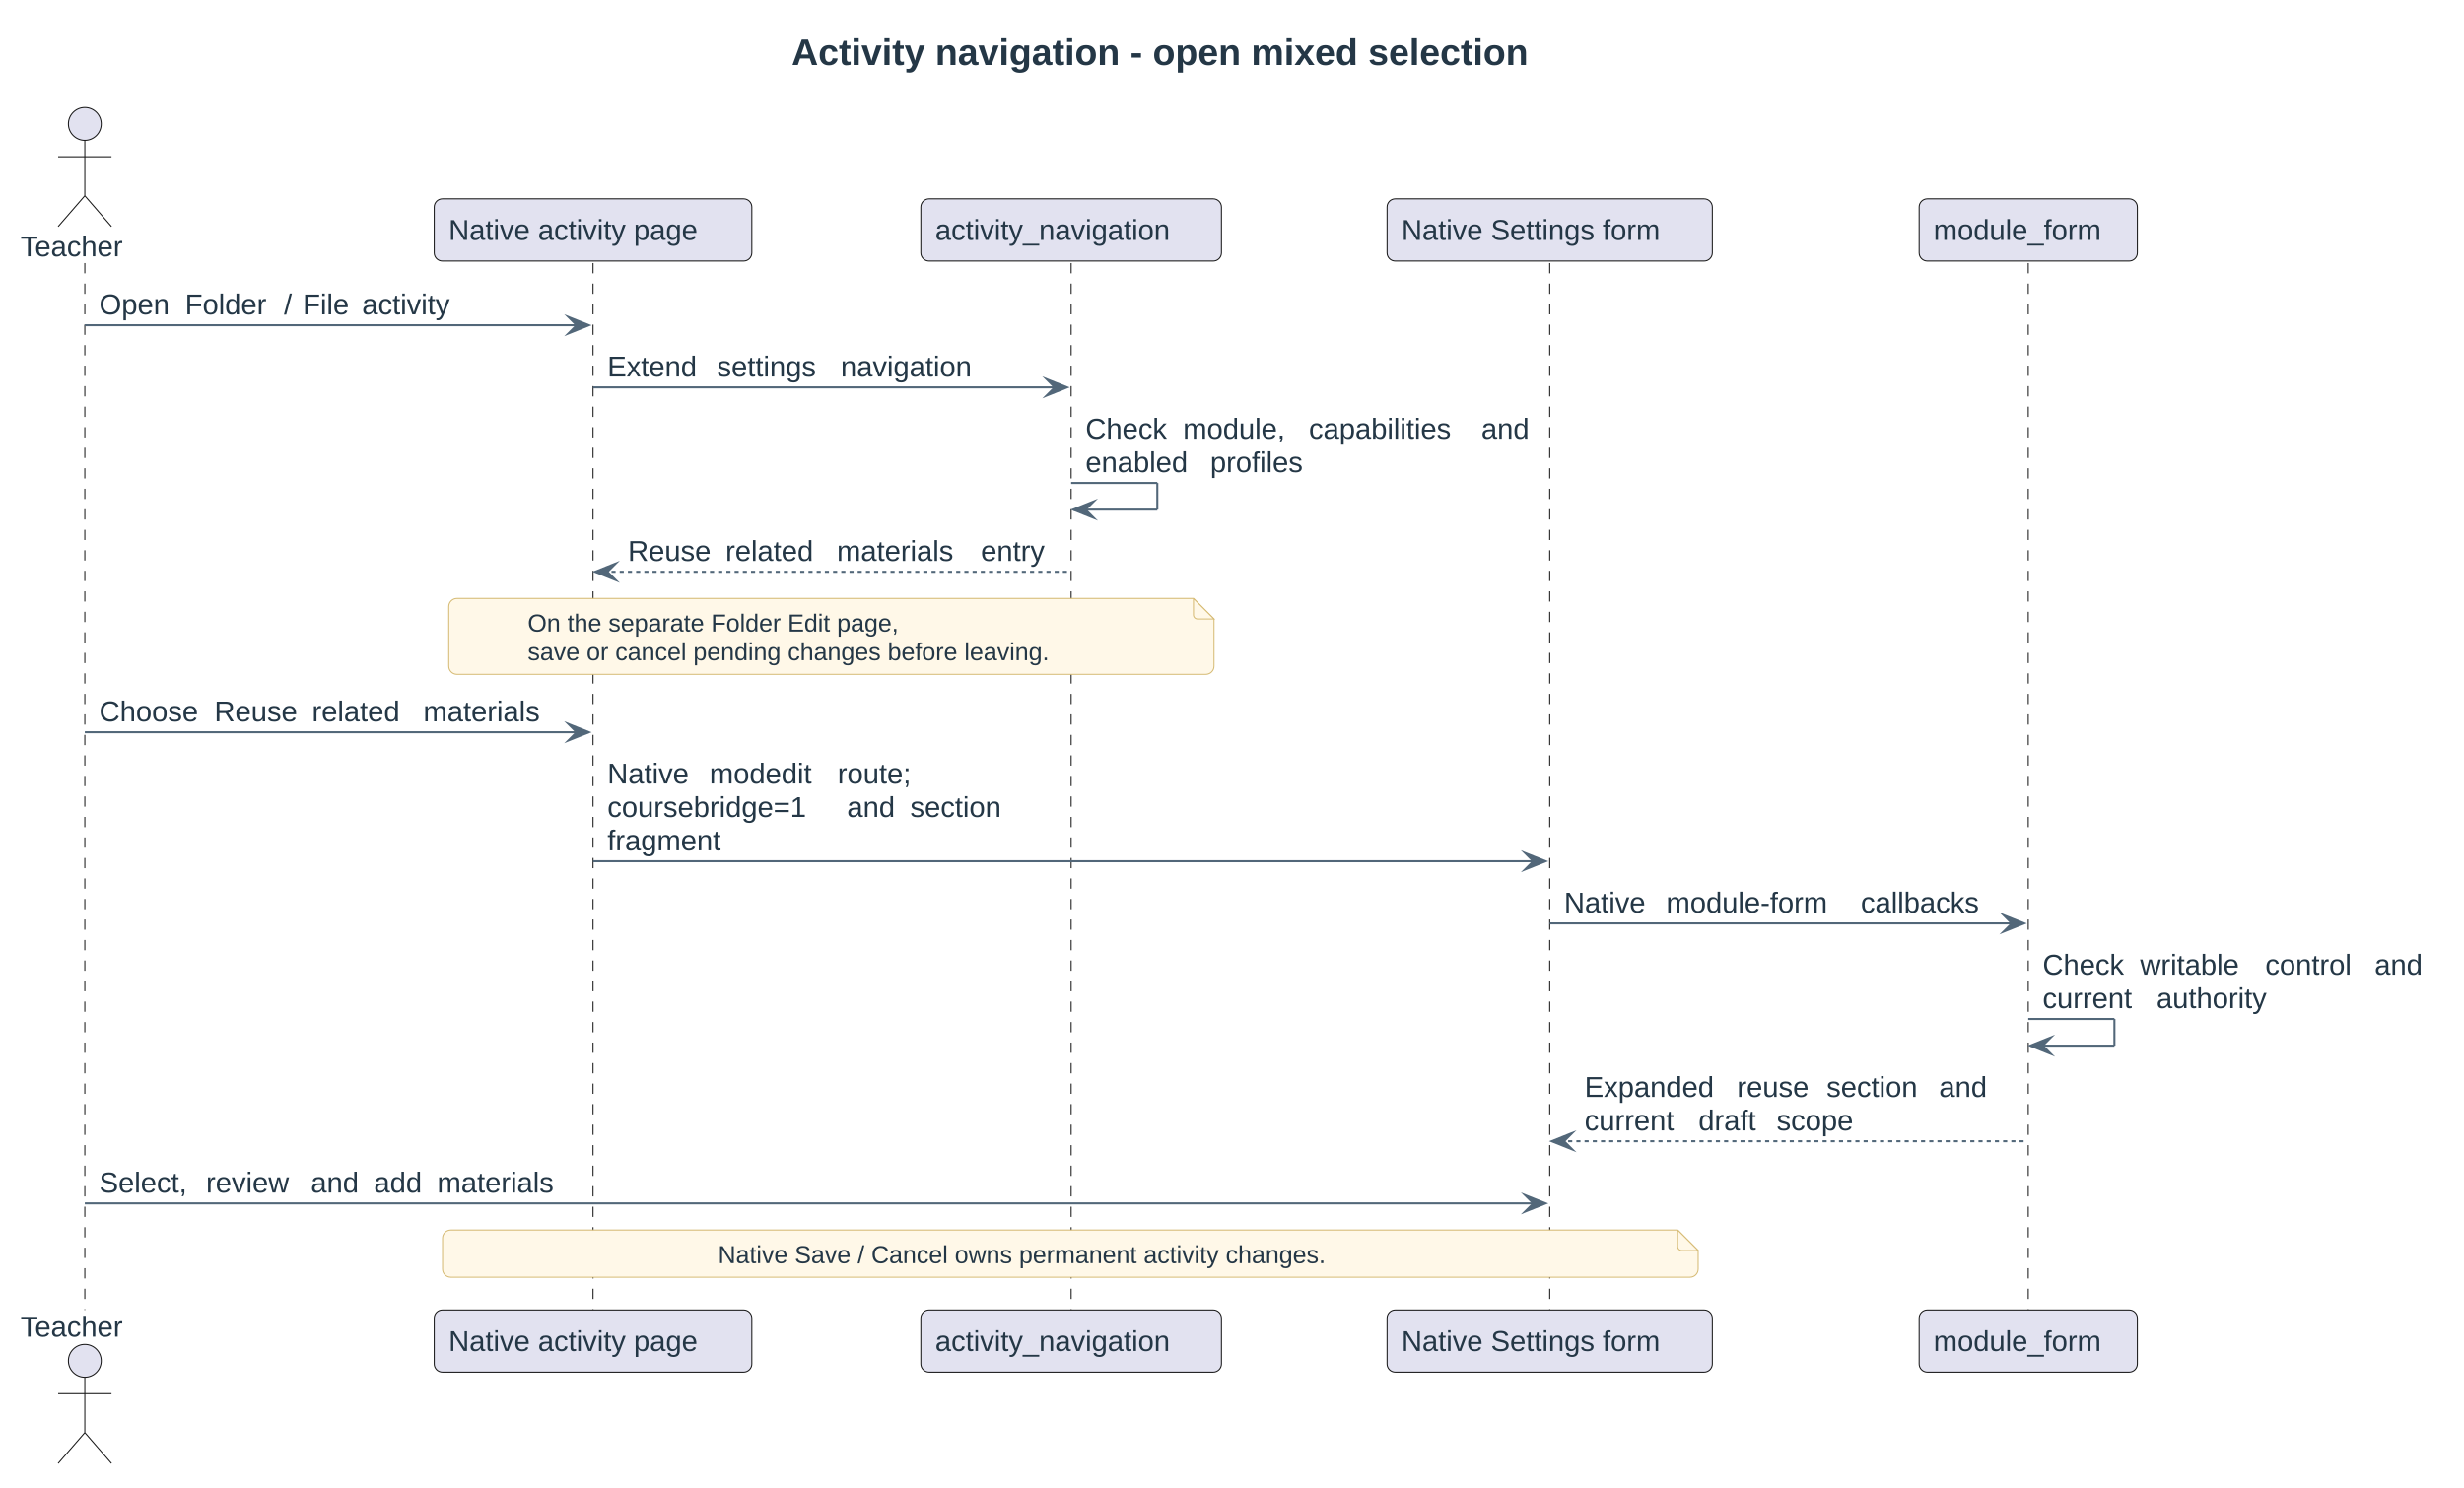
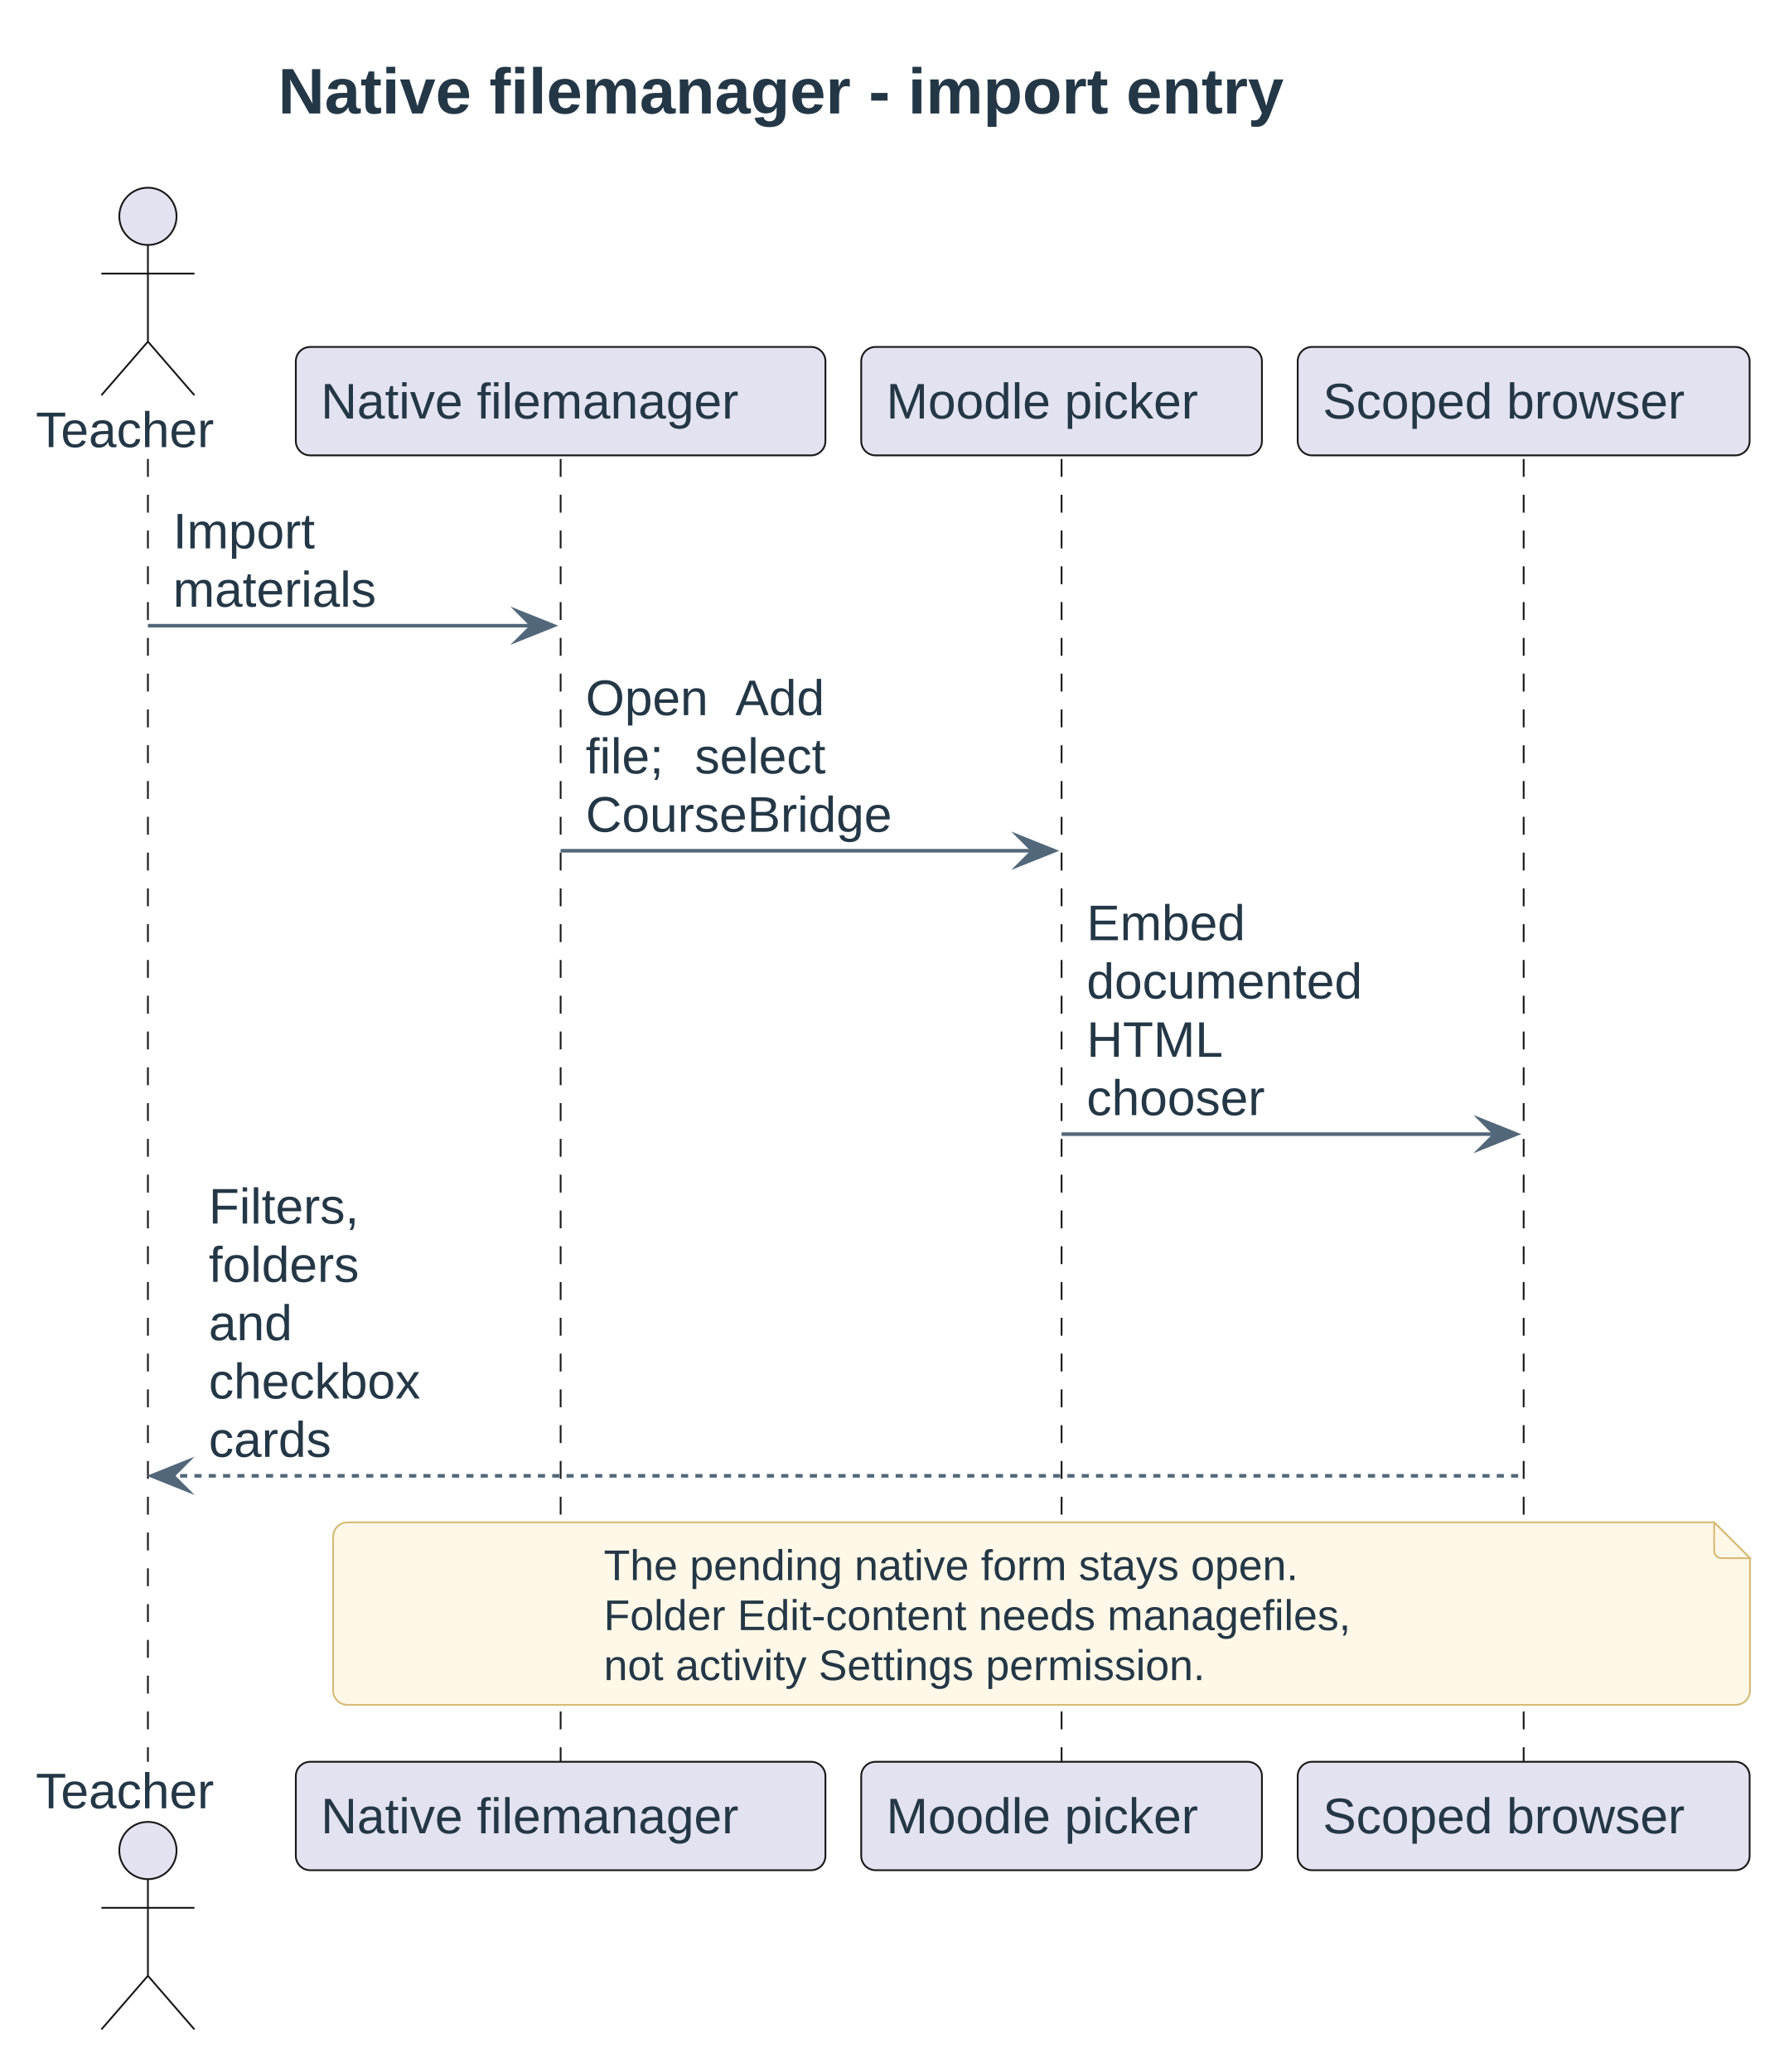
- <svg xmlns="http://www.w3.org/2000/svg" version="1.1" data-diagram-type="SEQUENCE" style="width:1201px;height:725px;background:#FFFFFF;" width="1201px" height="725px" viewBox="0 0 1201 725" zoomAndPan="magnify" preserveAspectRatio="none" contentStyleType="text/css">
+ <svg xmlns="http://www.w3.org/2000/svg" version="1.1" data-diagram-type="SEQUENCE" style="width:500px;height:579px;background:#FFFFFF;" width="500px" height="579px" viewBox="0 0 500 579" zoomAndPan="magnify" preserveAspectRatio="none" contentStyleType="text/css">
  <defs />
  <g font-family="sans-serif" lengthAdjust="spacing">
-     <g class="title" data-source-line="3">
-       <text x="385.828" y="31.708" fill="#243746" font-size="18" textLength="428.098" font-weight="700" font-family="Arial">Activity navigation - open mixed selection</text>
+     <g class="title" data-source-line="2">
+       <text x="77.723" y="31.708" fill="#243746" font-size="18" textLength="342.571" font-weight="700" font-family="Arial">Native filemanager - import entry</text>
    </g>
    <g>
-       <rect x="37.842" y="128.25" width="8" height="510.359" fill="#000" fill-opacity="0" />
-       <line x1="41.342" y1="128.25" x2="41.342" y2="638.609" style="stroke:#181818;stroke-width:0.5;stroke-dasharray:5,5;" />
+       <rect x="37.842" y="128.25" width="8" height="364.063" fill="#000" fill-opacity="0" />
+       <line x1="41.342" y1="128.25" x2="41.342" y2="492.313" style="stroke:#181818;stroke-width:0.5;stroke-dasharray:5,5;" />
    </g>
    <g>
-       <rect x="285.555" y="128.25" width="8" height="510.359" fill="#000" fill-opacity="0" />
-       <line x1="289.055" y1="128.25" x2="289.055" y2="638.609" style="stroke:#181818;stroke-width:0.5;stroke-dasharray:5,5;" />
+       <rect x="153.196" y="128.25" width="8" height="364.063" fill="#000" fill-opacity="0" />
+       <line x1="156.696" y1="128.25" x2="156.696" y2="492.313" style="stroke:#181818;stroke-width:0.5;stroke-dasharray:5,5;" />
    </g>
    <g>
-       <rect x="518.598" y="128.25" width="8" height="510.359" fill="#000" fill-opacity="0" />
-       <line x1="522.098" y1="128.25" x2="522.098" y2="638.609" style="stroke:#181818;stroke-width:0.5;stroke-dasharray:5,5;" />
+       <rect x="293.209" y="128.25" width="8" height="364.063" fill="#000" fill-opacity="0" />
+       <line x1="296.709" y1="128.25" x2="296.709" y2="492.313" style="stroke:#181818;stroke-width:0.5;stroke-dasharray:5,5;" />
    </g>
    <g>
-       <rect x="751.854" y="128.25" width="8" height="510.359" fill="#000" fill-opacity="0" />
-       <line x1="755.354" y1="128.25" x2="755.354" y2="638.609" style="stroke:#181818;stroke-width:0.5;stroke-dasharray:5,5;" />
-     </g>
-     <g>
-       <rect x="985.108" y="128.25" width="8" height="510.359" fill="#000" fill-opacity="0" />
-       <line x1="988.608" y1="128.25" x2="988.608" y2="638.609" style="stroke:#181818;stroke-width:0.5;stroke-dasharray:5,5;" />
+       <rect x="422.363" y="128.25" width="8" height="364.063" fill="#000" fill-opacity="0" />
+       <line x1="425.863" y1="128.25" x2="425.863" y2="492.313" style="stroke:#181818;stroke-width:0.5;stroke-dasharray:5,5;" />
    </g>
    <text x="10" y="124.948" fill="#243746" font-size="14" textLength="56.684" font-family="Arial">Teacher</text>
    <ellipse cx="41.342" cy="60.453" rx="8" ry="8" fill="#E2E2F0" style="stroke:#181818;stroke-width:0.5;" />
    <path d="M41.342,68.453 L41.342,95.453 M28.342,76.453 L54.342,76.453 M41.342,95.453 L28.342,110.453 M41.342,95.453 L54.342,110.453" style="stroke:#181818;stroke-width:0.5;" fill="none" />
-     <rect x="211.655" y="96.953" width="154.8" height="30.297" fill="#E2E2F0" style="stroke:#181818;stroke-width:0.5;" rx="4" ry="4" />
-     <text x="218.655" y="116.948" fill="#243746" font-size="14" textLength="140.8" font-family="Arial">Native activity page</text>
-     <rect x="448.84" y="96.953" width="146.515" height="30.297" fill="#E2E2F0" style="stroke:#181818;stroke-width:0.5;" rx="4" ry="4" />
-     <text x="455.84" y="116.948" fill="#243746" font-size="14" textLength="132.515" font-family="Arial">activity_navigation</text>
-     <rect x="676.084" y="96.953" width="158.539" height="30.297" fill="#E2E2F0" style="stroke:#181818;stroke-width:0.5;" rx="4" ry="4" />
-     <text x="683.084" y="116.948" fill="#243746" font-size="14" textLength="144.539" font-family="Arial">Native Settings form</text>
-     <rect x="935.432" y="96.953" width="106.354" height="30.297" fill="#E2E2F0" style="stroke:#181818;stroke-width:0.5;" rx="4" ry="4" />
-     <text x="942.432" y="116.948" fill="#243746" font-size="14" textLength="92.354" font-family="Arial">module_form</text>
-     <text x="10" y="651.604" fill="#243746" font-size="14" textLength="56.684" font-family="Arial">Teacher</text>
-     <ellipse cx="41.342" cy="663.406" rx="8" ry="8" fill="#E2E2F0" style="stroke:#181818;stroke-width:0.5;" />
-     <path d="M41.342,671.406 L41.342,698.406 M28.342,679.406 L54.342,679.406 M41.342,698.406 L28.342,713.406 M41.342,698.406 L54.342,713.406" style="stroke:#181818;stroke-width:0.5;" fill="none" />
-     <rect x="211.655" y="638.609" width="154.8" height="30.297" fill="#E2E2F0" style="stroke:#181818;stroke-width:0.5;" rx="4" ry="4" />
-     <text x="218.655" y="658.604" fill="#243746" font-size="14" textLength="140.8" font-family="Arial">Native activity page</text>
-     <rect x="448.84" y="638.609" width="146.515" height="30.297" fill="#E2E2F0" style="stroke:#181818;stroke-width:0.5;" rx="4" ry="4" />
-     <text x="455.84" y="658.604" fill="#243746" font-size="14" textLength="132.515" font-family="Arial">activity_navigation</text>
-     <rect x="676.084" y="638.609" width="158.539" height="30.297" fill="#E2E2F0" style="stroke:#181818;stroke-width:0.5;" rx="4" ry="4" />
-     <text x="683.084" y="658.604" fill="#243746" font-size="14" textLength="144.539" font-family="Arial">Native Settings form</text>
-     <rect x="935.432" y="638.609" width="106.354" height="30.297" fill="#E2E2F0" style="stroke:#181818;stroke-width:0.5;" rx="4" ry="4" />
-     <text x="942.432" y="658.604" fill="#243746" font-size="14" textLength="92.354" font-family="Arial">module_form</text>
-     <polygon points="277.055,154.547,287.055,158.547,277.055,162.547,281.055,158.547" fill="#526779" style="stroke:#526779;stroke-width:1;stroke-linejoin:miter;stroke-miterlimit:10;" />
-     <line x1="41.342" y1="158.547" x2="283.055" y2="158.547" style="stroke:#526779;stroke-width:1;" />
-     <text x="48.342" y="153.245" fill="#243746" font-size="14" textLength="37.393" font-family="Arial">Open</text>
-     <text x="85.734" y="153.245" fill="#243746" font-size="14" font-family="Arial"> </text>
-     <text x="90.185" y="153.245" fill="#243746" font-size="14" textLength="43.764" font-family="Arial">Folder</text>
-     <text x="133.948" y="153.245" fill="#243746" font-size="14" font-family="Arial"> </text>
-     <text x="138.398" y="153.245" fill="#243746" font-size="14" font-family="Arial">/</text>
-     <text x="143.115" y="153.245" fill="#243746" font-size="14" font-family="Arial"> </text>
-     <text x="147.565" y="153.245" fill="#243746" font-size="14" textLength="24.445" font-family="Arial">File</text>
-     <text x="172.011" y="153.245" fill="#243746" font-size="14" font-family="Arial"> </text>
-     <text x="176.461" y="153.245" fill="#243746" font-size="14" textLength="51.604" font-family="Arial">activity</text>
-     <polygon points="510.098,184.844,520.098,188.844,510.098,192.844,514.098,188.844" fill="#526779" style="stroke:#526779;stroke-width:1;stroke-linejoin:miter;stroke-miterlimit:10;" />
-     <line x1="289.055" y1="188.844" x2="516.098" y2="188.844" style="stroke:#526779;stroke-width:1;" />
-     <text x="296.055" y="183.542" fill="#243746" font-size="14" textLength="48.993" font-family="Arial">Extend</text>
-     <text x="345.048" y="183.542" fill="#243746" font-size="14" font-family="Arial"> </text>
-     <text x="349.498" y="183.542" fill="#243746" font-size="14" textLength="55.829" font-family="Arial">settings</text>
-     <text x="405.327" y="183.542" fill="#243746" font-size="14" font-family="Arial"> </text>
-     <text x="409.777" y="183.542" fill="#243746" font-size="14" textLength="73.91" font-family="Arial">navigation</text>
-     <line x1="522.098" y1="235.438" x2="564.098" y2="235.438" style="stroke:#526779;stroke-width:1;" />
-     <line x1="564.098" y1="235.438" x2="564.098" y2="248.438" style="stroke:#526779;stroke-width:1;" />
-     <line x1="523.098" y1="248.438" x2="564.098" y2="248.438" style="stroke:#526779;stroke-width:1;" />
-     <polygon points="533.098,244.438,523.098,248.438,533.098,252.438,529.098,248.438" fill="#526779" style="stroke:#526779;stroke-width:1;stroke-linejoin:miter;stroke-miterlimit:10;" />
-     <text x="529.098" y="213.839" fill="#243746" font-size="14" textLength="43.066" font-family="Arial">Check</text>
-     <text x="572.164" y="213.839" fill="#243746" font-size="14" font-family="Arial"> </text>
-     <text x="576.614" y="213.839" fill="#243746" font-size="14" textLength="56.916" font-family="Arial">module,</text>
-     <text x="633.53" y="213.839" fill="#243746" font-size="14" font-family="Arial"> </text>
-     <text x="637.98" y="213.839" fill="#243746" font-size="14" textLength="79.584" font-family="Arial">capabilities</text>
-     <text x="717.564" y="213.839" fill="#243746" font-size="14" font-family="Arial"> </text>
-     <text x="722.015" y="213.839" fill="#243746" font-size="14" textLength="26.339" font-family="Arial">and</text>
-     <text x="529.098" y="230.136" fill="#243746" font-size="14" textLength="56.342" font-family="Arial">enabled</text>
-     <text x="585.439" y="230.136" fill="#243746" font-size="14" font-family="Arial"> </text>
-     <text x="589.89" y="230.136" fill="#243746" font-size="14" textLength="51.823" font-family="Arial">profiles</text>
-     <polygon points="300.055,274.734,290.055,278.734,300.055,282.734,296.055,278.734" fill="#526779" style="stroke:#526779;stroke-width:1;stroke-linejoin:miter;stroke-miterlimit:10;" />
-     <line x1="294.055" y1="278.734" x2="521.098" y2="278.734" style="stroke:#526779;stroke-width:1;stroke-dasharray:2,2;" />
-     <text x="306.055" y="273.433" fill="#243746" font-size="14" textLength="43.121" font-family="Arial">Reuse</text>
-     <text x="349.176" y="273.433" fill="#243746" font-size="14" font-family="Arial"> </text>
-     <text x="353.626" y="273.433" fill="#243746" font-size="14" textLength="49.827" font-family="Arial">related</text>
-     <text x="403.453" y="273.433" fill="#243746" font-size="14" font-family="Arial"> </text>
-     <text x="407.903" y="273.433" fill="#243746" font-size="14" textLength="65.728" font-family="Arial">materials</text>
-     <text x="473.631" y="273.433" fill="#243746" font-size="14" font-family="Arial"> </text>
-     <text x="478.081" y="273.433" fill="#243746" font-size="14" textLength="37.017" font-family="Arial">entry</text>
-     <path d="M218.726,295.734 L218.726,324.734 A4,4 0 0 0 222.726,328.734 L587.726,328.734 A4,4 0 0 0 591.726,324.734 L591.726,301.734 L581.726,291.734 L222.726,291.734 A4,4 0 0 0 218.726,295.734" style="stroke:#D6BB75;stroke-width:0.5;" fill="#FFF8E8" />
-     <path d="M581.726,291.734 L581.726,299.734 A2,2 0 0 0 583.726,301.734 L591.726,301.734 L581.726,291.734" style="stroke:#D6BB75;stroke-width:0.5;" fill="#FFF8E8" />
-     <text x="257.205" y="307.873" fill="#243746" font-size="12" textLength="203.332" font-family="Arial">On the separate Folder Edit page,</text>
-     <text x="257.205" y="321.842" fill="#243746" font-size="12" textLength="287.742" font-family="Arial">save or cancel pending changes before leaving.</text>
-     <polygon points="277.055,352.969,287.055,356.969,277.055,360.969,281.055,356.969" fill="#526779" style="stroke:#526779;stroke-width:1;stroke-linejoin:miter;stroke-miterlimit:10;" />
-     <line x1="41.342" y1="356.969" x2="283.055" y2="356.969" style="stroke:#526779;stroke-width:1;" />
-     <text x="48.342" y="351.667" fill="#243746" font-size="14" textLength="51.687" font-family="Arial">Choose</text>
-     <text x="100.028" y="351.667" fill="#243746" font-size="14" font-family="Arial"> </text>
-     <text x="104.479" y="351.667" fill="#243746" font-size="14" textLength="43.121" font-family="Arial">Reuse</text>
-     <text x="147.6" y="351.667" fill="#243746" font-size="14" font-family="Arial"> </text>
-     <text x="152.05" y="351.667" fill="#243746" font-size="14" textLength="49.827" font-family="Arial">related</text>
-     <text x="201.877" y="351.667" fill="#243746" font-size="14" font-family="Arial"> </text>
-     <text x="206.327" y="351.667" fill="#243746" font-size="14" textLength="65.728" font-family="Arial">materials</text>
-     <polygon points="743.354,415.859,753.354,419.859,743.354,423.859,747.354,419.859" fill="#526779" style="stroke:#526779;stroke-width:1;stroke-linejoin:miter;stroke-miterlimit:10;" />
-     <line x1="289.055" y1="419.859" x2="749.354" y2="419.859" style="stroke:#526779;stroke-width:1;" />
-     <text x="296.055" y="381.964" fill="#243746" font-size="14" textLength="45.329" font-family="Arial">Native</text>
-     <text x="341.384" y="381.964" fill="#243746" font-size="14" font-family="Arial"> </text>
-     <text x="345.834" y="381.964" fill="#243746" font-size="14" textLength="57.969" font-family="Arial">modedit</text>
-     <text x="403.803" y="381.964" fill="#243746" font-size="14" font-family="Arial"> </text>
-     <text x="408.253" y="381.964" fill="#243746" font-size="14" textLength="42.014" font-family="Arial">route;</text>
-     <text x="296.055" y="398.261" fill="#243746" font-size="14" textLength="112.355" font-family="Arial">coursebridge=1</text>
-     <text x="408.41" y="398.261" fill="#243746" font-size="14" font-family="Arial"> </text>
-     <text x="412.86" y="398.261" fill="#243746" font-size="14" textLength="26.339" font-family="Arial">and</text>
-     <text x="439.199" y="398.261" fill="#243746" font-size="14" font-family="Arial"> </text>
-     <text x="443.649" y="398.261" fill="#243746" font-size="14" textLength="50.422" font-family="Arial">section</text>
-     <text x="296.055" y="414.558" fill="#243746" font-size="14" textLength="64.764" font-family="Arial">fragment</text>
-     <polygon points="976.608,446.156,986.608,450.156,976.608,454.156,980.608,450.156" fill="#526779" style="stroke:#526779;stroke-width:1;stroke-linejoin:miter;stroke-miterlimit:10;" />
-     <line x1="755.354" y1="450.156" x2="982.608" y2="450.156" style="stroke:#526779;stroke-width:1;" />
-     <text x="762.354" y="444.854" fill="#243746" font-size="14" textLength="45.329" font-family="Arial">Native</text>
-     <text x="807.683" y="444.854" fill="#243746" font-size="14" font-family="Arial"> </text>
-     <text x="812.133" y="444.854" fill="#243746" font-size="14" textLength="90.405" font-family="Arial">module-form</text>
-     <text x="902.538" y="444.854" fill="#243746" font-size="14" font-family="Arial"> </text>
-     <text x="906.988" y="444.854" fill="#243746" font-size="14" textLength="64.62" font-family="Arial">callbacks</text>
-     <line x1="988.608" y1="496.75" x2="1030.608" y2="496.75" style="stroke:#526779;stroke-width:1;" />
-     <line x1="1030.608" y1="496.75" x2="1030.608" y2="509.75" style="stroke:#526779;stroke-width:1;" />
-     <line x1="989.608" y1="509.75" x2="1030.608" y2="509.75" style="stroke:#526779;stroke-width:1;" />
-     <polygon points="999.608,505.75,989.608,509.75,999.608,513.75,995.608,509.75" fill="#526779" style="stroke:#526779;stroke-width:1;stroke-linejoin:miter;stroke-miterlimit:10;" />
-     <text x="995.608" y="475.151" fill="#243746" font-size="14" textLength="43.066" font-family="Arial">Check</text>
-     <text x="1038.675" y="475.151" fill="#243746" font-size="14" font-family="Arial"> </text>
-     <text x="1043.125" y="475.151" fill="#243746" font-size="14" textLength="56.554" font-family="Arial">writable</text>
-     <text x="1099.679" y="475.151" fill="#243746" font-size="14" font-family="Arial"> </text>
-     <text x="1104.129" y="475.151" fill="#243746" font-size="14" textLength="48.836" font-family="Arial">control</text>
-     <text x="1152.965" y="475.151" fill="#243746" font-size="14" font-family="Arial"> </text>
-     <text x="1157.415" y="475.151" fill="#243746" font-size="14" textLength="26.339" font-family="Arial">and</text>
-     <text x="995.608" y="491.448" fill="#243746" font-size="14" textLength="51.058" font-family="Arial">current</text>
-     <text x="1046.666" y="491.448" fill="#243746" font-size="14" font-family="Arial"> </text>
-     <text x="1051.116" y="491.448" fill="#243746" font-size="14" textLength="63.8" font-family="Arial">authority</text>
-     <polygon points="766.354,552.344,756.354,556.344,766.354,560.344,762.354,556.344" fill="#526779" style="stroke:#526779;stroke-width:1;stroke-linejoin:miter;stroke-miterlimit:10;" />
-     <line x1="760.354" y1="556.344" x2="987.608" y2="556.344" style="stroke:#526779;stroke-width:1;stroke-dasharray:2,2;" />
-     <text x="772.354" y="534.745" fill="#243746" font-size="14" textLength="69.856" font-family="Arial">Expanded</text>
-     <text x="842.21" y="534.745" fill="#243746" font-size="14" font-family="Arial"> </text>
-     <text x="846.66" y="534.745" fill="#243746" font-size="14" textLength="39.149" font-family="Arial">reuse</text>
-     <text x="885.81" y="534.745" fill="#243746" font-size="14" font-family="Arial"> </text>
-     <text x="890.26" y="534.745" fill="#243746" font-size="14" textLength="50.422" font-family="Arial">section</text>
-     <text x="940.682" y="534.745" fill="#243746" font-size="14" font-family="Arial"> </text>
-     <text x="945.132" y="534.745" fill="#243746" font-size="14" textLength="26.339" font-family="Arial">and</text>
-     <text x="772.354" y="551.042" fill="#243746" font-size="14" textLength="51.058" font-family="Arial">current</text>
-     <text x="823.411" y="551.042" fill="#243746" font-size="14" font-family="Arial"> </text>
-     <text x="827.861" y="551.042" fill="#243746" font-size="14" textLength="33.64" font-family="Arial">draft</text>
-     <text x="861.501" y="551.042" fill="#243746" font-size="14" font-family="Arial"> </text>
-     <text x="865.951" y="551.042" fill="#243746" font-size="14" textLength="41.057" font-family="Arial">scope</text>
-     <polygon points="743.354,582.641,753.354,586.641,743.354,590.641,747.354,586.641" fill="#526779" style="stroke:#526779;stroke-width:1;stroke-linejoin:miter;stroke-miterlimit:10;" />
-     <line x1="41.342" y1="586.641" x2="749.354" y2="586.641" style="stroke:#526779;stroke-width:1;" />
-     <text x="48.342" y="581.339" fill="#243746" font-size="14" textLength="47.64" font-family="Arial">Select,</text>
-     <text x="95.981" y="581.339" fill="#243746" font-size="14" font-family="Arial"> </text>
-     <text x="100.432" y="581.339" fill="#243746" font-size="14" textLength="46.607" font-family="Arial">review</text>
-     <text x="147.039" y="581.339" fill="#243746" font-size="14" font-family="Arial"> </text>
-     <text x="151.489" y="581.339" fill="#243746" font-size="14" textLength="26.339" font-family="Arial">and</text>
-     <text x="177.828" y="581.339" fill="#243746" font-size="14" font-family="Arial"> </text>
-     <text x="182.278" y="581.339" fill="#243746" font-size="14" textLength="26.353" font-family="Arial">add</text>
-     <text x="208.631" y="581.339" fill="#243746" font-size="14" font-family="Arial"> </text>
-     <text x="213.081" y="581.339" fill="#243746" font-size="14" textLength="65.728" font-family="Arial">materials</text>
-     <path d="M215.72,603.641 L215.72,618.641 A4,4 0 0 0 219.72,622.641 L823.72,622.641 A4,4 0 0 0 827.72,618.641 L827.72,609.641 L817.72,599.641 L219.72,599.641 A4,4 0 0 0 215.72,603.641" style="stroke:#D6BB75;stroke-width:0.5;" fill="#FFF8E8" />
-     <path d="M817.72,599.641 L817.72,607.641 A2,2 0 0 0 819.72,609.641 L827.72,609.641 L817.72,599.641" style="stroke:#D6BB75;stroke-width:0.5;" fill="#FFF8E8" />
-     <text x="349.977" y="615.779" fill="#243746" font-size="12" textLength="335.455" font-family="Arial">Native Save / Cancel owns permanent activity changes.</text>
+     <rect x="82.684" y="96.953" width="148.025" height="30.297" fill="#E2E2F0" style="stroke:#181818;stroke-width:0.5;" rx="4" ry="4" />
+     <text x="89.684" y="116.948" fill="#243746" font-size="14" textLength="134.025" font-family="Arial">Native filemanager</text>
+     <rect x="240.709" y="96.953" width="112" height="30.297" fill="#E2E2F0" style="stroke:#181818;stroke-width:0.5;" rx="4" ry="4" />
+     <text x="247.709" y="116.948" fill="#243746" font-size="14" textLength="98" font-family="Arial">Moodle picker</text>
+     <rect x="362.709" y="96.953" width="126.308" height="30.297" fill="#E2E2F0" style="stroke:#181818;stroke-width:0.5;" rx="4" ry="4" />
+     <text x="369.709" y="116.948" fill="#243746" font-size="14" textLength="112.308" font-family="Arial">Scoped browser</text>
+     <text x="10" y="505.308" fill="#243746" font-size="14" textLength="56.684" font-family="Arial">Teacher</text>
+     <ellipse cx="41.342" cy="517.109" rx="8" ry="8" fill="#E2E2F0" style="stroke:#181818;stroke-width:0.5;" />
+     <path d="M41.342,525.109 L41.342,552.109 M28.342,533.109 L54.342,533.109 M41.342,552.109 L28.342,567.109 M41.342,552.109 L54.342,567.109" style="stroke:#181818;stroke-width:0.5;" fill="none" />
+     <rect x="82.684" y="492.313" width="148.025" height="30.297" fill="#E2E2F0" style="stroke:#181818;stroke-width:0.5;" rx="4" ry="4" />
+     <text x="89.684" y="512.308" fill="#243746" font-size="14" textLength="134.025" font-family="Arial">Native filemanager</text>
+     <rect x="240.709" y="492.313" width="112" height="30.297" fill="#E2E2F0" style="stroke:#181818;stroke-width:0.5;" rx="4" ry="4" />
+     <text x="247.709" y="512.308" fill="#243746" font-size="14" textLength="98" font-family="Arial">Moodle picker</text>
+     <rect x="362.709" y="492.313" width="126.308" height="30.297" fill="#E2E2F0" style="stroke:#181818;stroke-width:0.5;" rx="4" ry="4" />
+     <text x="369.709" y="512.308" fill="#243746" font-size="14" textLength="112.308" font-family="Arial">Scoped browser</text>
+     <polygon points="144.696,170.844,154.696,174.844,144.696,178.844,148.696,174.844" fill="#526779" style="stroke:#526779;stroke-width:1;stroke-linejoin:miter;stroke-miterlimit:10;" />
+     <line x1="41.342" y1="174.844" x2="150.696" y2="174.844" style="stroke:#526779;stroke-width:1;" />
+     <text x="48.342" y="153.245" fill="#243746" font-size="14" textLength="46.464" font-family="Arial">Import</text>
+     <text x="48.342" y="169.542" fill="#243746" font-size="14" textLength="65.728" font-family="Arial">materials</text>
+     <polygon points="284.709,233.734,294.709,237.734,284.709,241.734,288.709,237.734" fill="#526779" style="stroke:#526779;stroke-width:1;stroke-linejoin:miter;stroke-miterlimit:10;" />
+     <line x1="156.696" y1="237.734" x2="290.709" y2="237.734" style="stroke:#526779;stroke-width:1;" />
+     <text x="163.696" y="199.839" fill="#243746" font-size="14" textLength="37.393" font-family="Arial">Open</text>
+     <text x="201.089" y="199.839" fill="#243746" font-size="14" font-family="Arial"> </text>
+     <text x="205.539" y="199.839" fill="#243746" font-size="14" textLength="27.351" font-family="Arial">Add</text>
+     <text x="163.696" y="216.136" fill="#243746" font-size="14" textLength="26.038" font-family="Arial">file;</text>
+     <text x="189.734" y="216.136" fill="#243746" font-size="14" font-family="Arial"> </text>
+     <text x="194.185" y="216.136" fill="#243746" font-size="14" textLength="41.597" font-family="Arial">select</text>
+     <text x="163.696" y="232.433" fill="#243746" font-size="14" textLength="94.514" font-family="Arial">CourseBridge</text>
+     <polygon points="413.863,312.922,423.863,316.922,413.863,320.922,417.863,316.922" fill="#526779" style="stroke:#526779;stroke-width:1;stroke-linejoin:miter;stroke-miterlimit:10;" />
+     <line x1="296.709" y1="316.922" x2="419.863" y2="316.922" style="stroke:#526779;stroke-width:1;" />
+     <text x="303.709" y="262.729" fill="#243746" font-size="14" textLength="48.87" font-family="Arial">Embed</text>
+     <text x="303.709" y="279.026" fill="#243746" font-size="14" textLength="88.136" font-family="Arial">documented</text>
+     <text x="303.709" y="295.323" fill="#243746" font-size="14" textLength="38.958" font-family="Arial">HTML</text>
+     <text x="303.709" y="311.62" fill="#243746" font-size="14" textLength="55.364" font-family="Arial">chooser</text>
+     <polygon points="52.342,408.406,42.342,412.406,52.342,416.406,48.342,412.406" fill="#526779" style="stroke:#526779;stroke-width:1;stroke-linejoin:miter;stroke-miterlimit:10;" />
+     <line x1="46.342" y1="412.406" x2="424.863" y2="412.406" style="stroke:#526779;stroke-width:1;stroke-dasharray:2,2;" />
+     <text x="58.342" y="341.917" fill="#243746" font-size="14" textLength="47.435" font-family="Arial">Filters,</text>
+     <text x="58.342" y="358.214" fill="#243746" font-size="14" textLength="47.934" font-family="Arial">folders</text>
+     <text x="58.342" y="374.511" fill="#243746" font-size="14" textLength="26.339" font-family="Arial">and</text>
+     <text x="58.342" y="390.808" fill="#243746" font-size="14" textLength="66.726" font-family="Arial">checkbox</text>
+     <text x="58.342" y="407.104" fill="#243746" font-size="14" textLength="38.213" font-family="Arial">cards</text>
+     <path d="M93.113,429.406 L93.113,472.406 A4,4 0 0 0 97.113,476.406 L485.113,476.406 A4,4 0 0 0 489.113,472.406 L489.113,435.406 L479.113,425.406 L97.113,425.406 A4,4 0 0 0 93.113,429.406" style="stroke:#D6BB75;stroke-width:0.5;" fill="#FFF8E8" />
+     <path d="M479.113,425.406 L479.113,433.406 A2,2 0 0 0 481.113,435.406 L489.113,435.406 L479.113,425.406" style="stroke:#D6BB75;stroke-width:0.5;" fill="#FFF8E8" />
+     <text x="168.754" y="441.545" fill="#243746" font-size="12" textLength="221.268" font-family="Arial">The pending native form stays open.</text>
+     <text x="168.754" y="455.514" fill="#243746" font-size="12" textLength="236.051" font-family="Arial">Folder Edit-content needs managefiles,</text>
+     <text x="168.754" y="469.482" fill="#243746" font-size="12" textLength="194.104" font-family="Arial">not activity Settings permission.</text>
  </g>
</svg>
